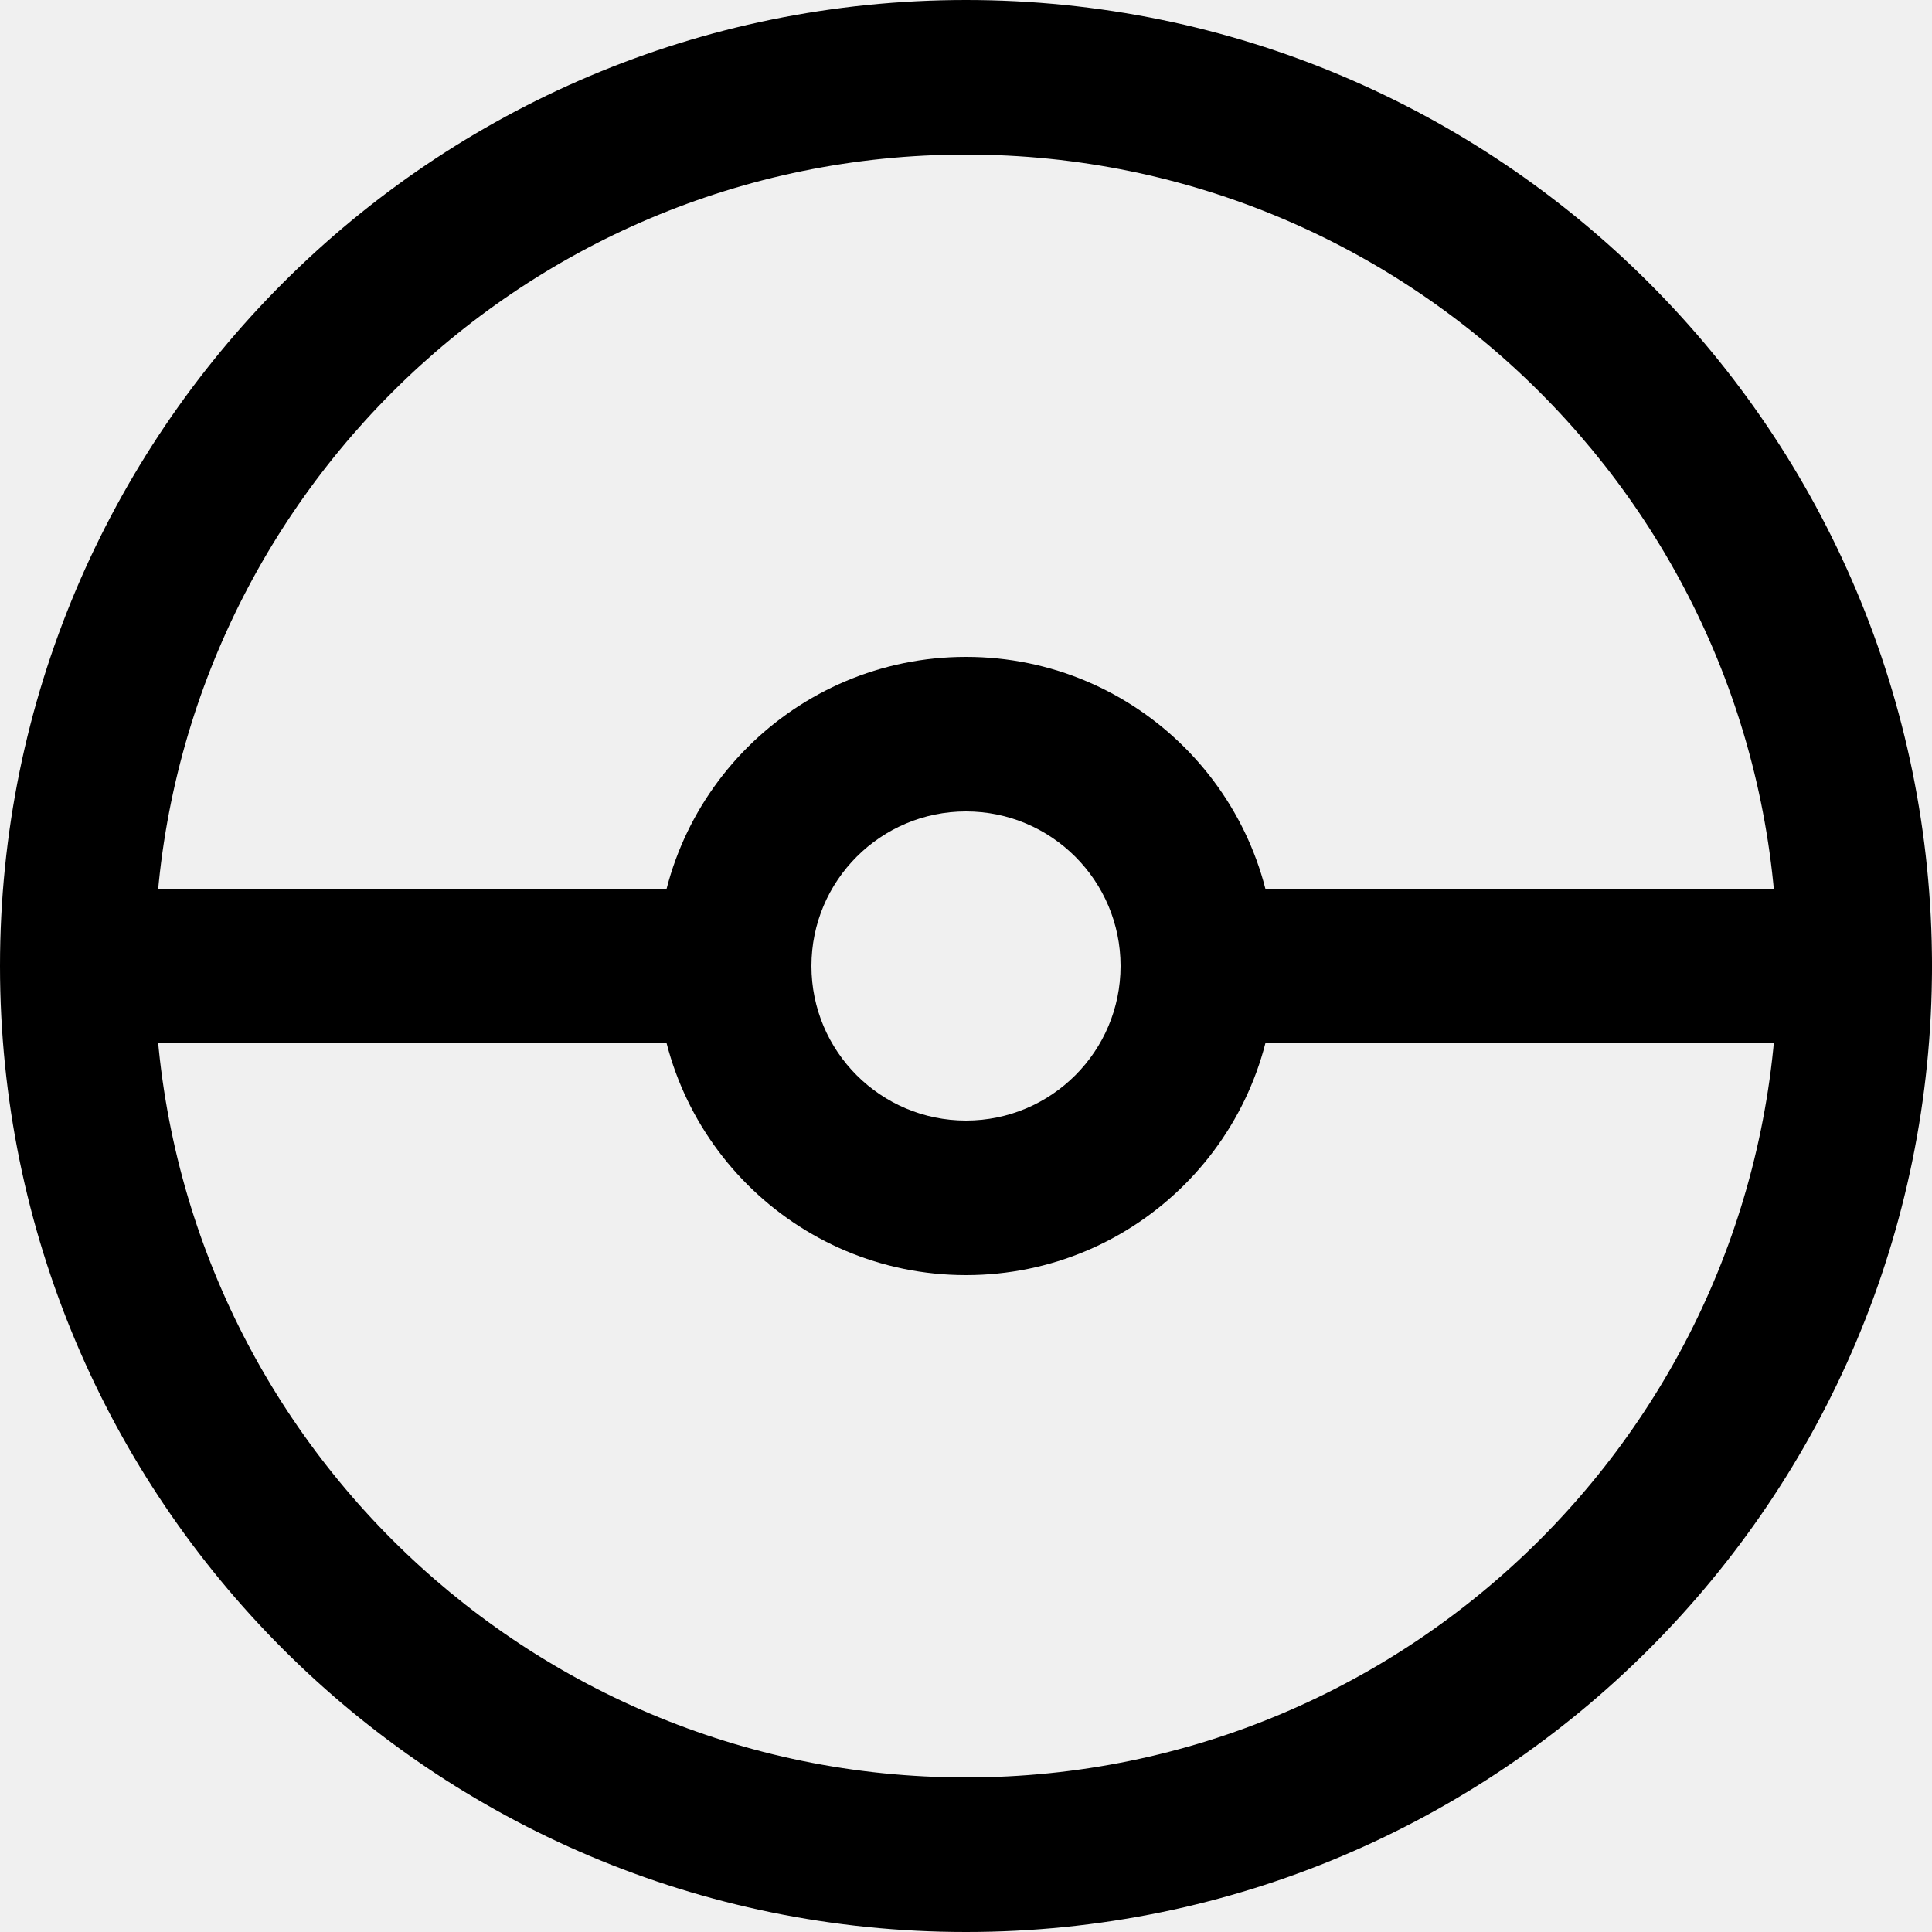
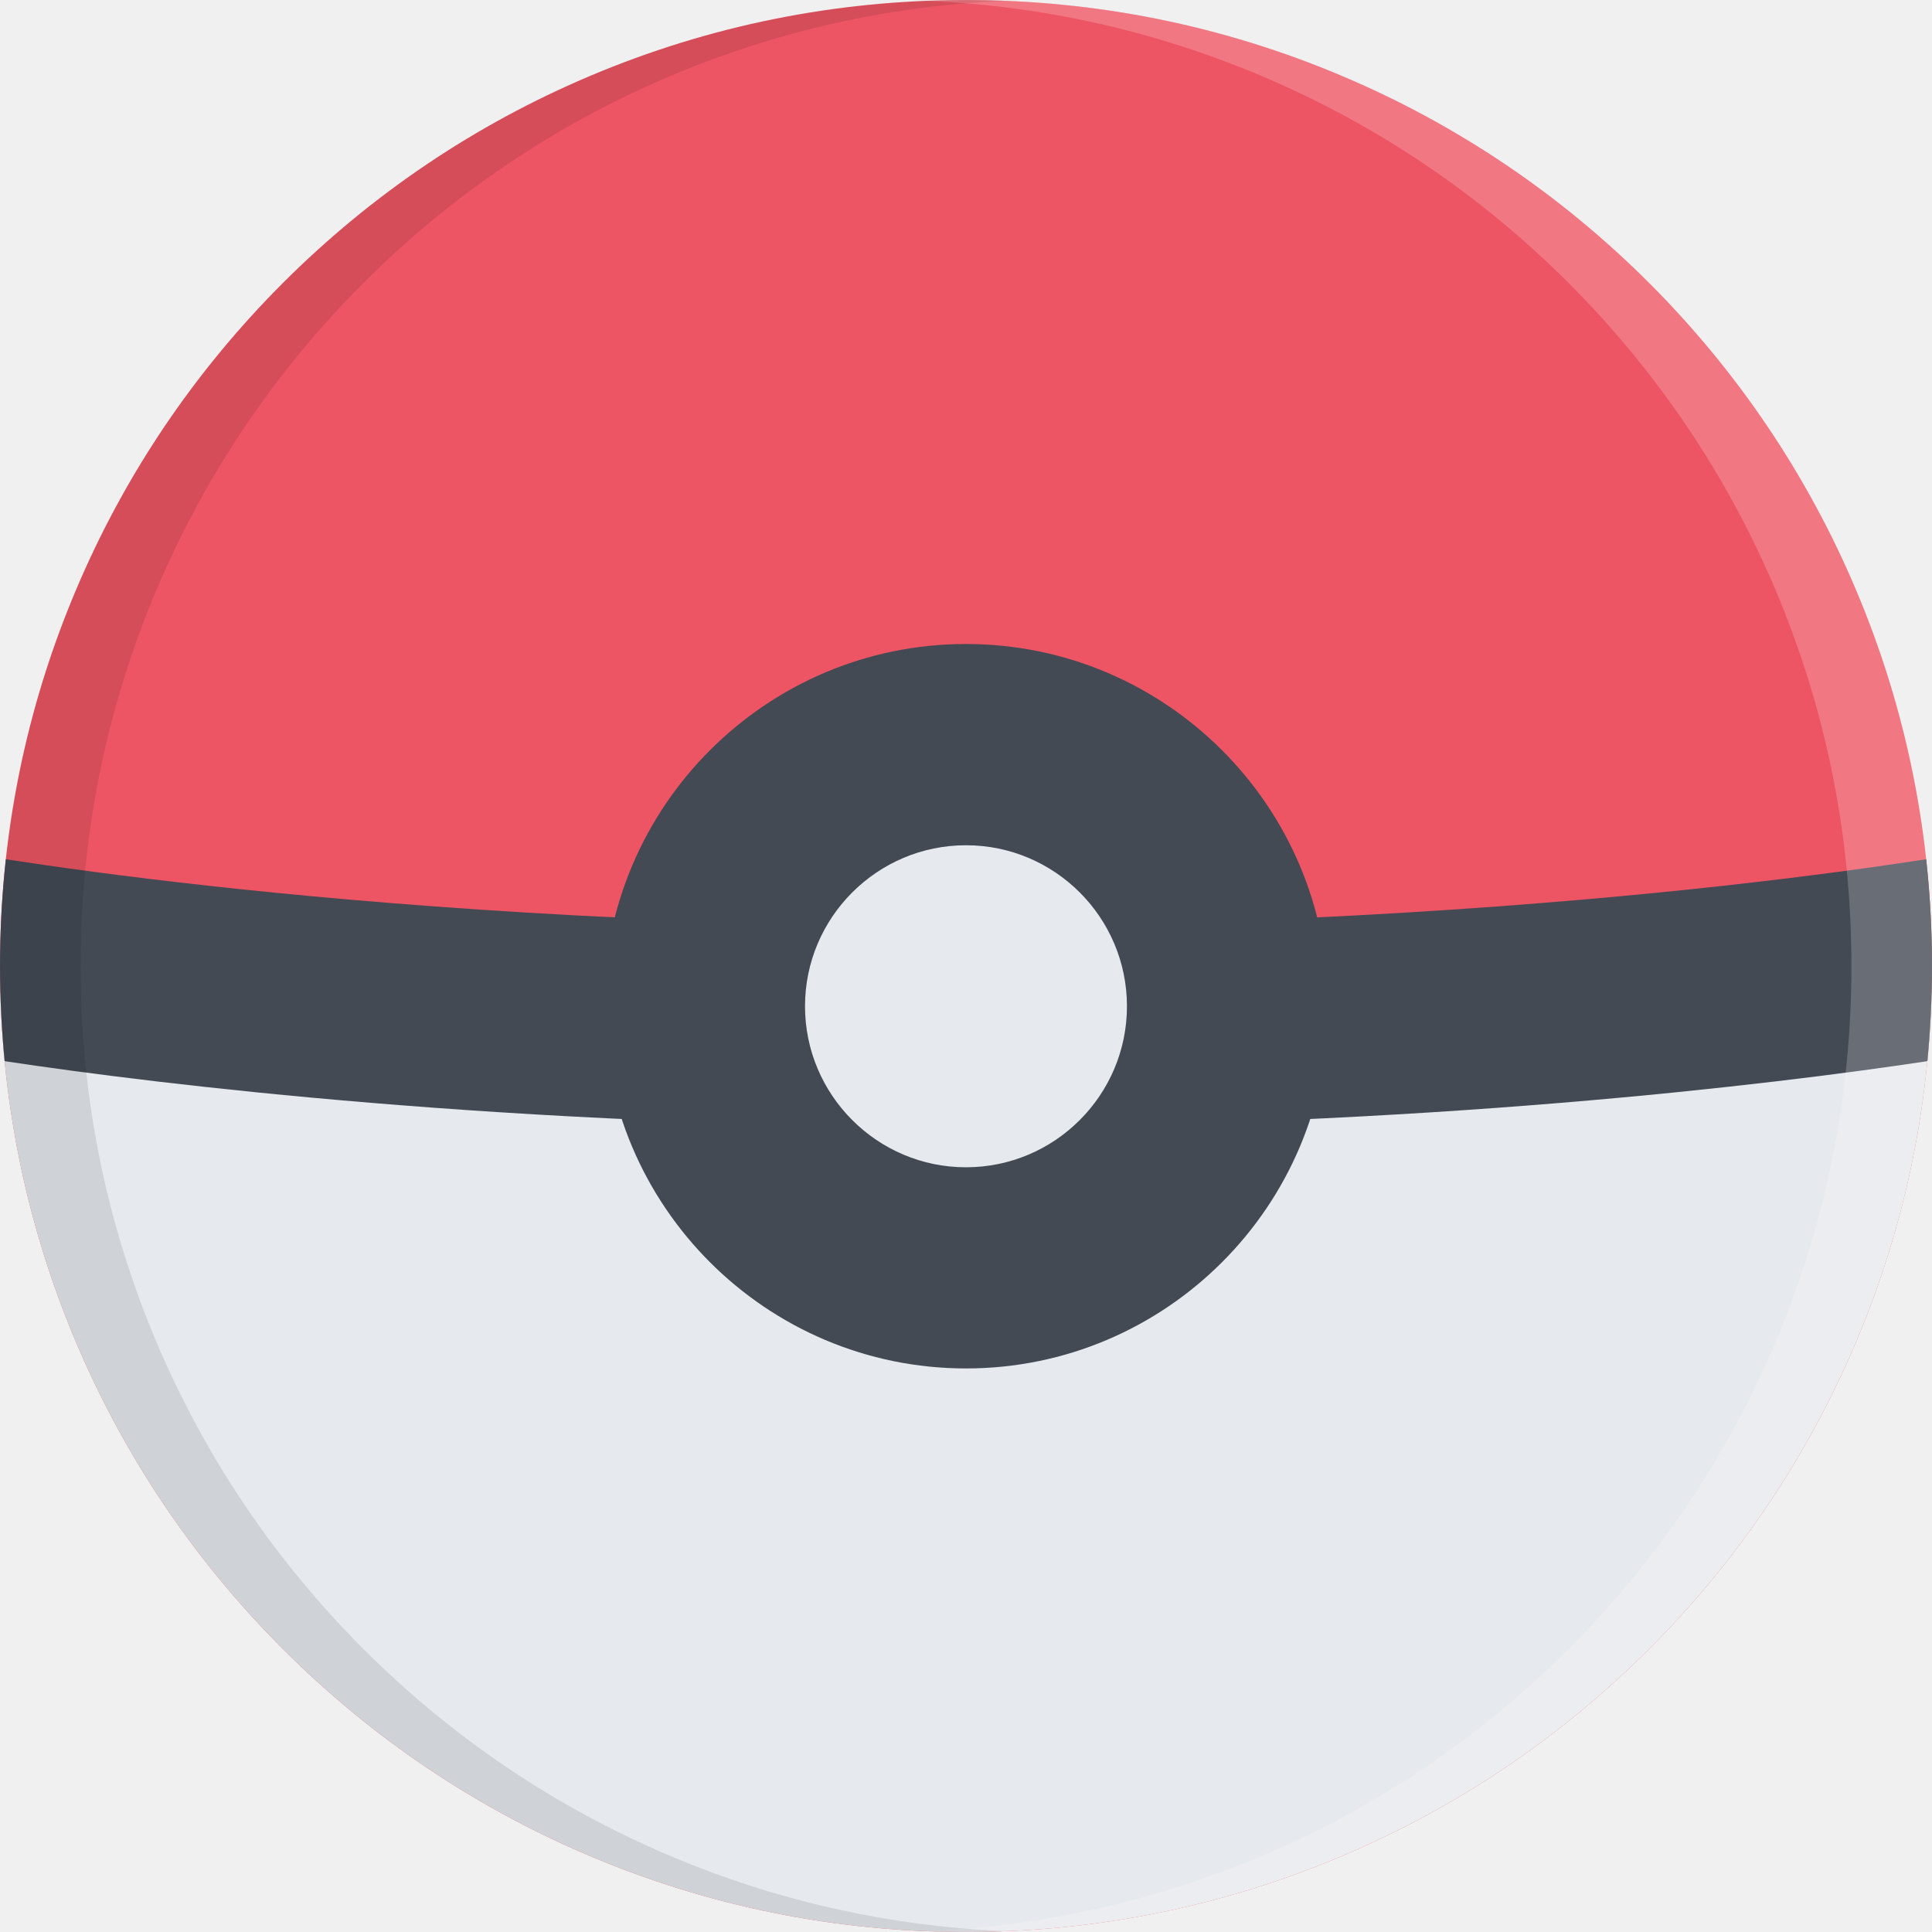
- <svg xmlns="http://www.w3.org/2000/svg" viewBox="0 0 50 50">
-   <g fill-rule="evenodd" fill="currentColor" class="color000 svgShape">
-     <path d="M50 25C50 11.193 38.807 0 25 0S0 11.193 0 25s11.193 25 25 25 25-11.193 25-25ZM4 25C4 13.402 13.402 4 25 4s21 9.402 21 21-9.402 21-21 21S4 36.598 4 25Z" fill="currentColor" class="color000 svgShape" />
-     <path d="M33 25a8 8 0 1 0-16 0 8 8 0 0 0 16 0Zm-12 0a4 4 0 1 1 8 0 4 4 0 0 1-8 0Z" fill="currentColor" class="color000 svgShape" />
-     <path d="M18 27a2 2 0 1 0 0-4H3a2 2 0 1 0 0 4h15zm30 0a2 2 0 1 0 0-4H33a2 2 0 1 0 0 4h15z" fill="currentColor" class="color000 svgShape" />
-   </g>
+ <svg xmlns="http://www.w3.org/2000/svg" width="20" height="20" viewBox="0 0 50 50" fill="#ed5564">
+   <svg viewBox="0 0 512 512">
+     <path fill="#ed5564" d="M491.867 156.355c-12.891-30.483-31.342-57.865-54.842-81.372-23.516-23.5-50.904-41.96-81.373-54.85C324.092 6.782 290.561.008 256 .008c-34.554 0-68.083 6.773-99.645 20.125-30.483 12.89-57.865 31.351-81.373 54.85-23.499 23.507-41.959 50.889-54.85 81.372C6.782 187.917.008 221.447.008 256c0 34.56 6.773 68.091 20.125 99.652 12.89 30.469 31.351 57.857 54.85 81.357 23.507 23.516 50.889 41.967 81.373 54.857 31.562 13.344 65.091 20.125 99.645 20.125 34.561 0 68.092-6.781 99.652-20.125 30.469-12.891 57.857-31.342 81.373-54.857 23.5-23.5 41.951-50.889 54.842-81.357 13.344-31.561 20.125-65.092 20.125-99.652-.001-34.553-6.782-68.083-20.126-99.645z" class="colorED5564 svgShape" />
+     <path fill="#e6e9ed" d="M.11 263.188c.875 32.014 7.593 63.092 20.023 92.465 12.89 30.469 31.351 57.857 54.85 81.357 23.507 23.516 50.889 41.967 81.373 54.857 31.562 13.344 65.091 20.125 99.645 20.125 34.561 0 68.092-6.781 99.652-20.125 30.469-12.891 57.857-31.342 81.373-54.857 23.5-23.5 41.951-50.889 54.842-81.357 12.438-29.373 19.156-60.451 20.031-92.465H.11z" class="colorE6E9ED svgShape" />
+     <path fill="#434a54" d="M510.773 281.219a260.21 260.21 0 0 0 1.219-25.218c0-9.516-.516-18.953-1.531-28.289-12.719 1.961-30.984 4.516-53.998 7.054-43.688 4.82-113.904 10.57-200.463 10.57-86.552 0-156.776-5.75-200.455-10.57-23.022-2.539-41.28-5.093-53.998-7.054A259.606 259.606 0 0 0 .008 256c0 8.468.406 16.875 1.219 25.218 41.53 6.25 133.027 17.436 254.773 17.436s213.242-11.185 254.773-17.435z" class="color434A54 svgShape" />
+     <path fill="#e6e9ed" d="M309.342 266.664c0 29.459-23.891 53.334-53.342 53.334-29.452 0-53.334-23.875-53.334-53.334 0-29.453 23.882-53.327 53.334-53.327 29.451 0 53.342 23.874 53.342 53.327z" class="colorE6E9ED svgShape" />
+     <path fill="#434a54" d="M256 170.667c-52.936 0-95.997 43.069-95.997 95.997s43.062 95.988 95.997 95.988 95.996-43.061 95.996-95.988c0-52.928-43.06-95.997-95.996-95.997zm0 138.675c-23.522 0-42.663-19.156-42.663-42.678 0-23.523 19.14-42.663 42.663-42.663 23.531 0 42.654 19.14 42.654 42.663 0 23.522-19.123 42.678-42.654 42.678z" class="color434A54 svgShape" />
+     <path fill="#ffffff" d="M491.867 156.355c-12.891-30.483-31.342-57.865-54.842-81.372-23.516-23.5-50.904-41.96-81.373-54.85C324.092 6.782 290.561.008 256 .008c-3.57 0-7.125.078-10.664.219 30.789 1.25 60.662 7.93 88.974 19.906 30.498 12.89 57.873 31.351 81.371 54.85 23.5 23.507 41.969 50.889 54.857 81.372 13.359 31.562 20.109 65.092 20.109 99.646 0 34.56-6.75 68.091-20.109 99.652-12.889 30.469-31.357 57.857-54.857 81.357-23.498 23.516-50.873 41.967-81.371 54.857-28.312 11.969-58.186 18.656-88.974 19.906 3.539.141 7.093.219 10.664.219 34.561 0 68.092-6.781 99.652-20.125 30.469-12.891 57.857-31.342 81.373-54.857 23.5-23.5 41.951-50.889 54.842-81.357 13.344-31.561 20.125-65.092 20.125-99.652 0-34.554-6.781-68.084-20.125-99.646z" opacity=".2" class="colorFFF svgShape" />
+     <path d="M20.133 355.652c12.89 30.469 31.351 57.857 54.85 81.357 23.507 23.516 50.889 41.967 81.373 54.857 31.562 13.344 65.091 20.125 99.645 20.125 3.57 0 7.125-.078 10.664-.219-30.789-1.25-60.67-7.938-88.982-19.906-30.483-12.891-57.857-31.342-81.364-54.857-23.507-23.5-41.96-50.889-54.858-81.357-13.352-31.56-20.117-65.091-20.117-99.652 0-34.554 6.765-68.084 20.116-99.646 12.898-30.483 31.351-57.865 54.858-81.364 23.507-23.507 50.881-41.968 81.364-54.858C205.994 8.156 235.875 1.476 266.664.226 263.125.086 259.57.008 256 .008c-34.554 0-68.083 6.773-99.645 20.125-30.483 12.89-57.865 31.351-81.373 54.858-23.499 23.499-41.959 50.881-54.85 81.364C6.782 187.917.008 221.447.008 256c0 34.561 6.774 68.092 20.125 99.652z" opacity=".1" fill="#000000" class="color000 svgShape" />
+   </svg>
</svg>
